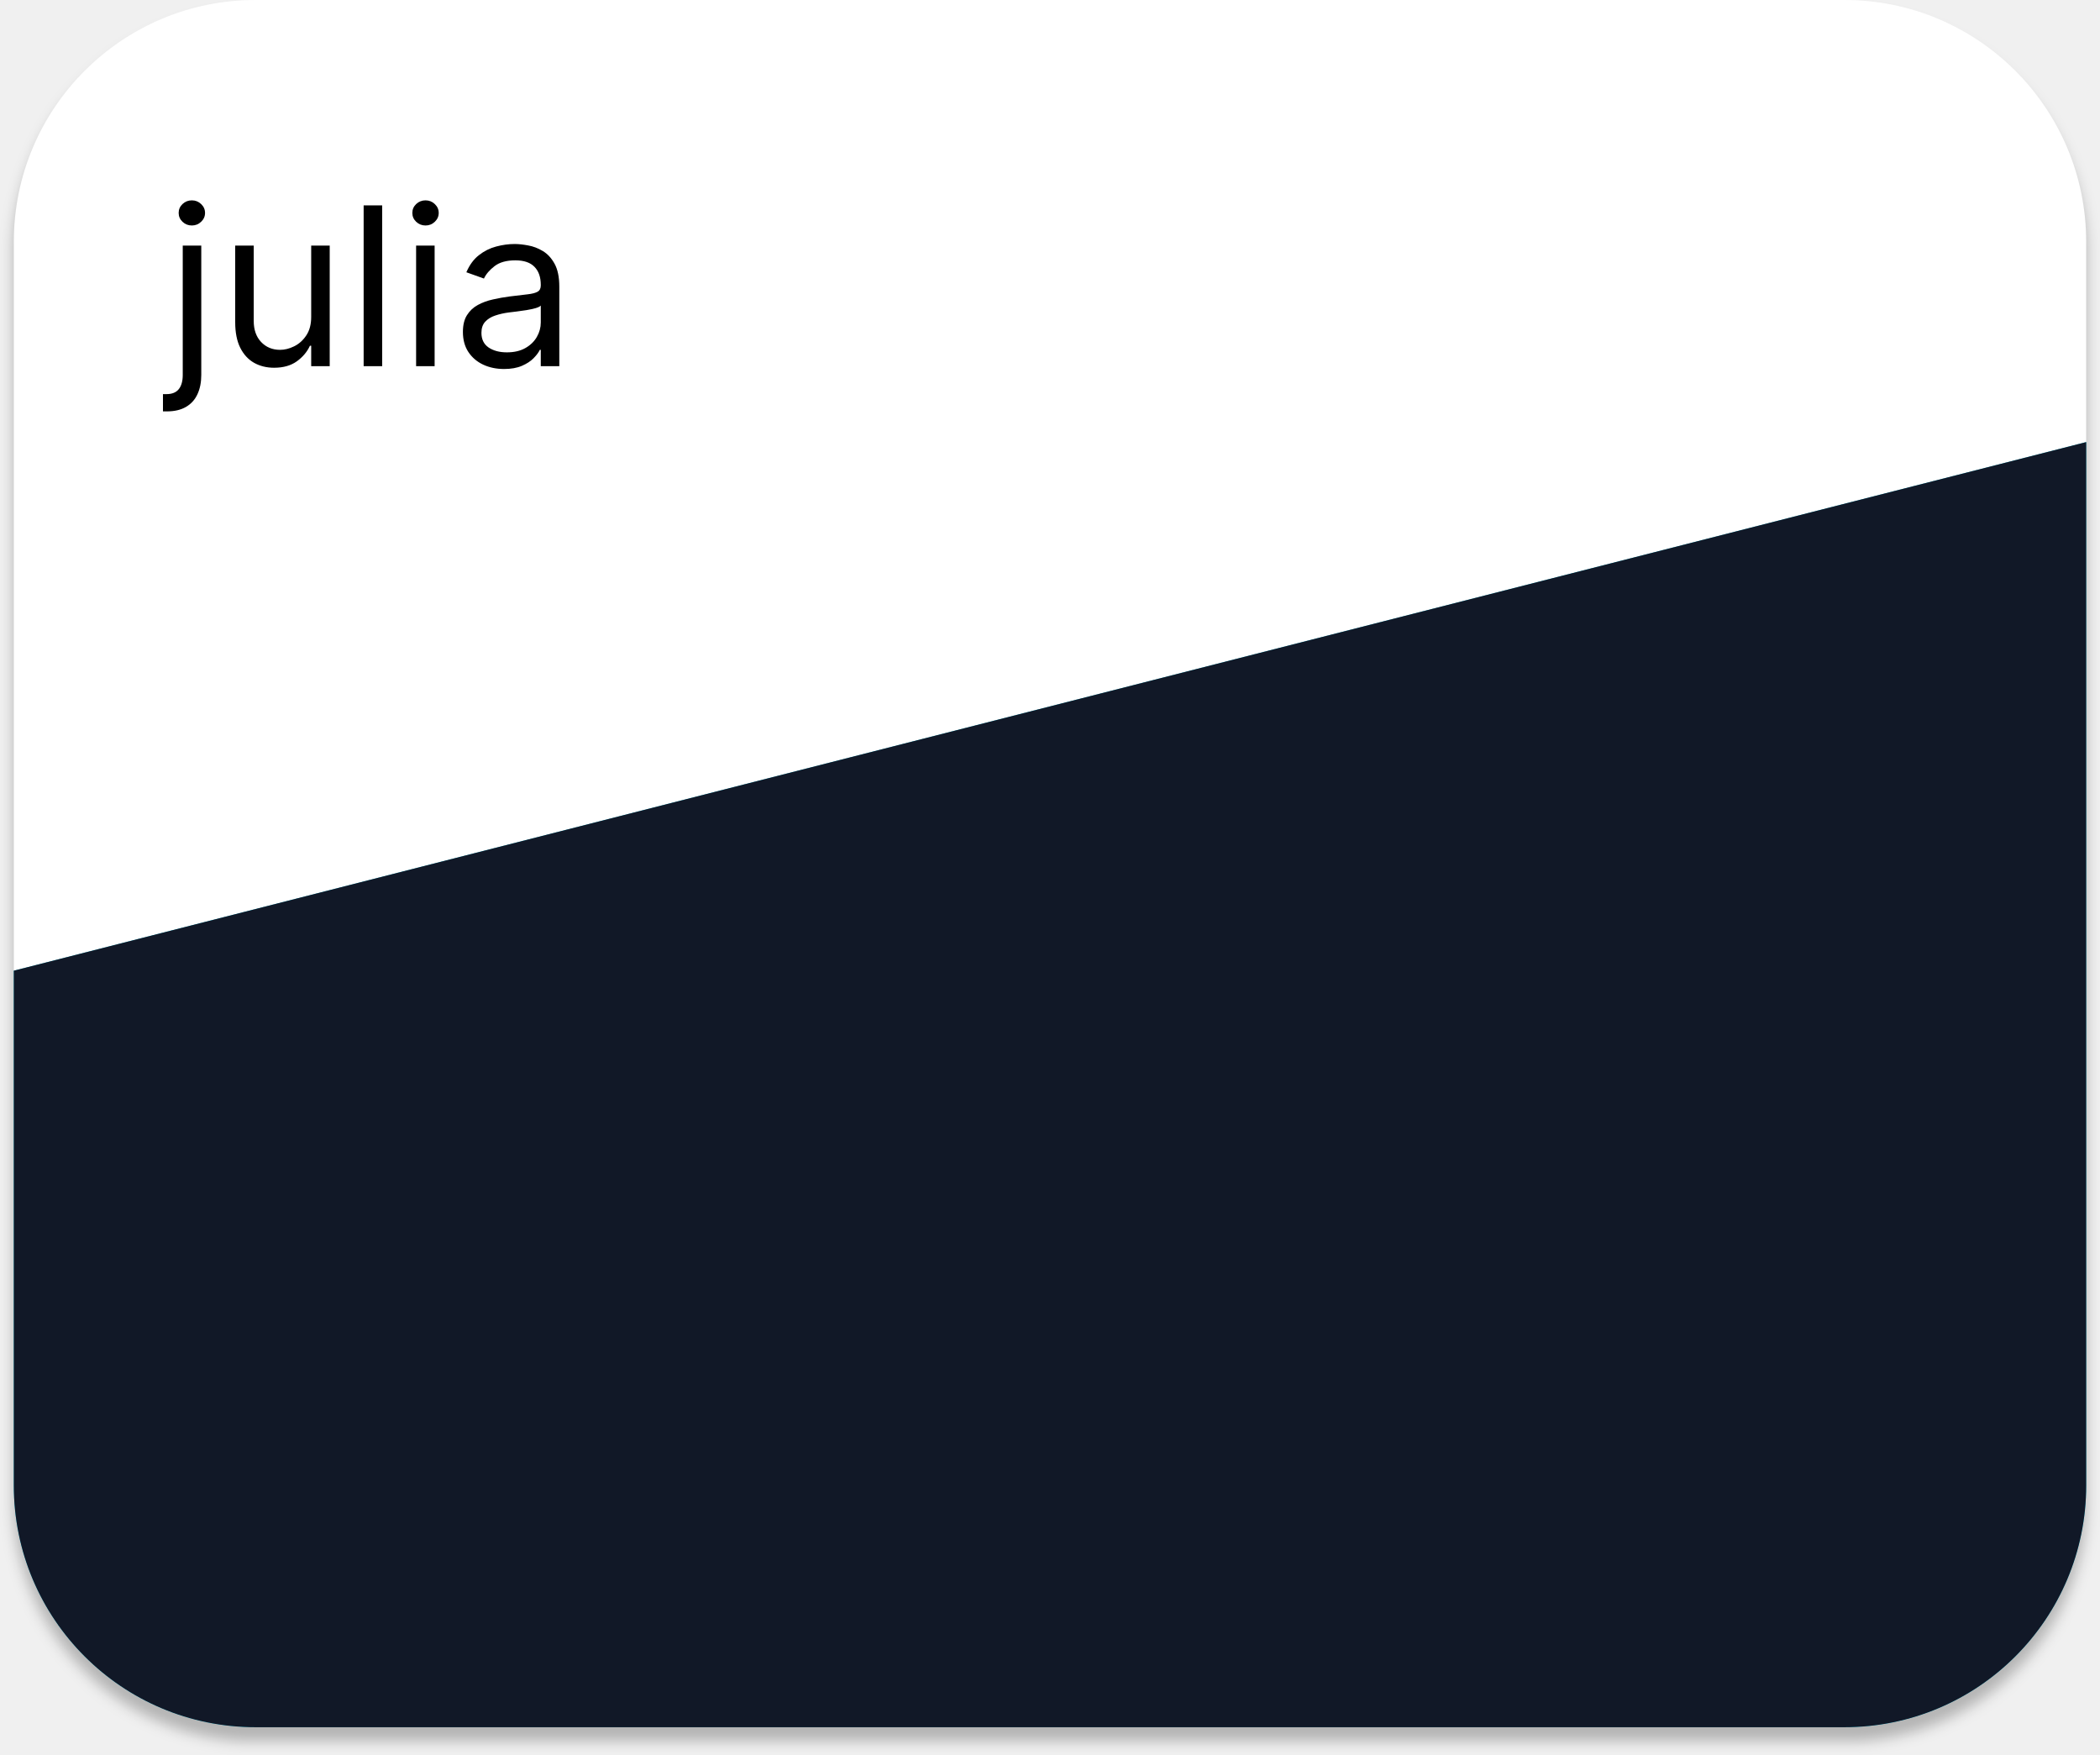
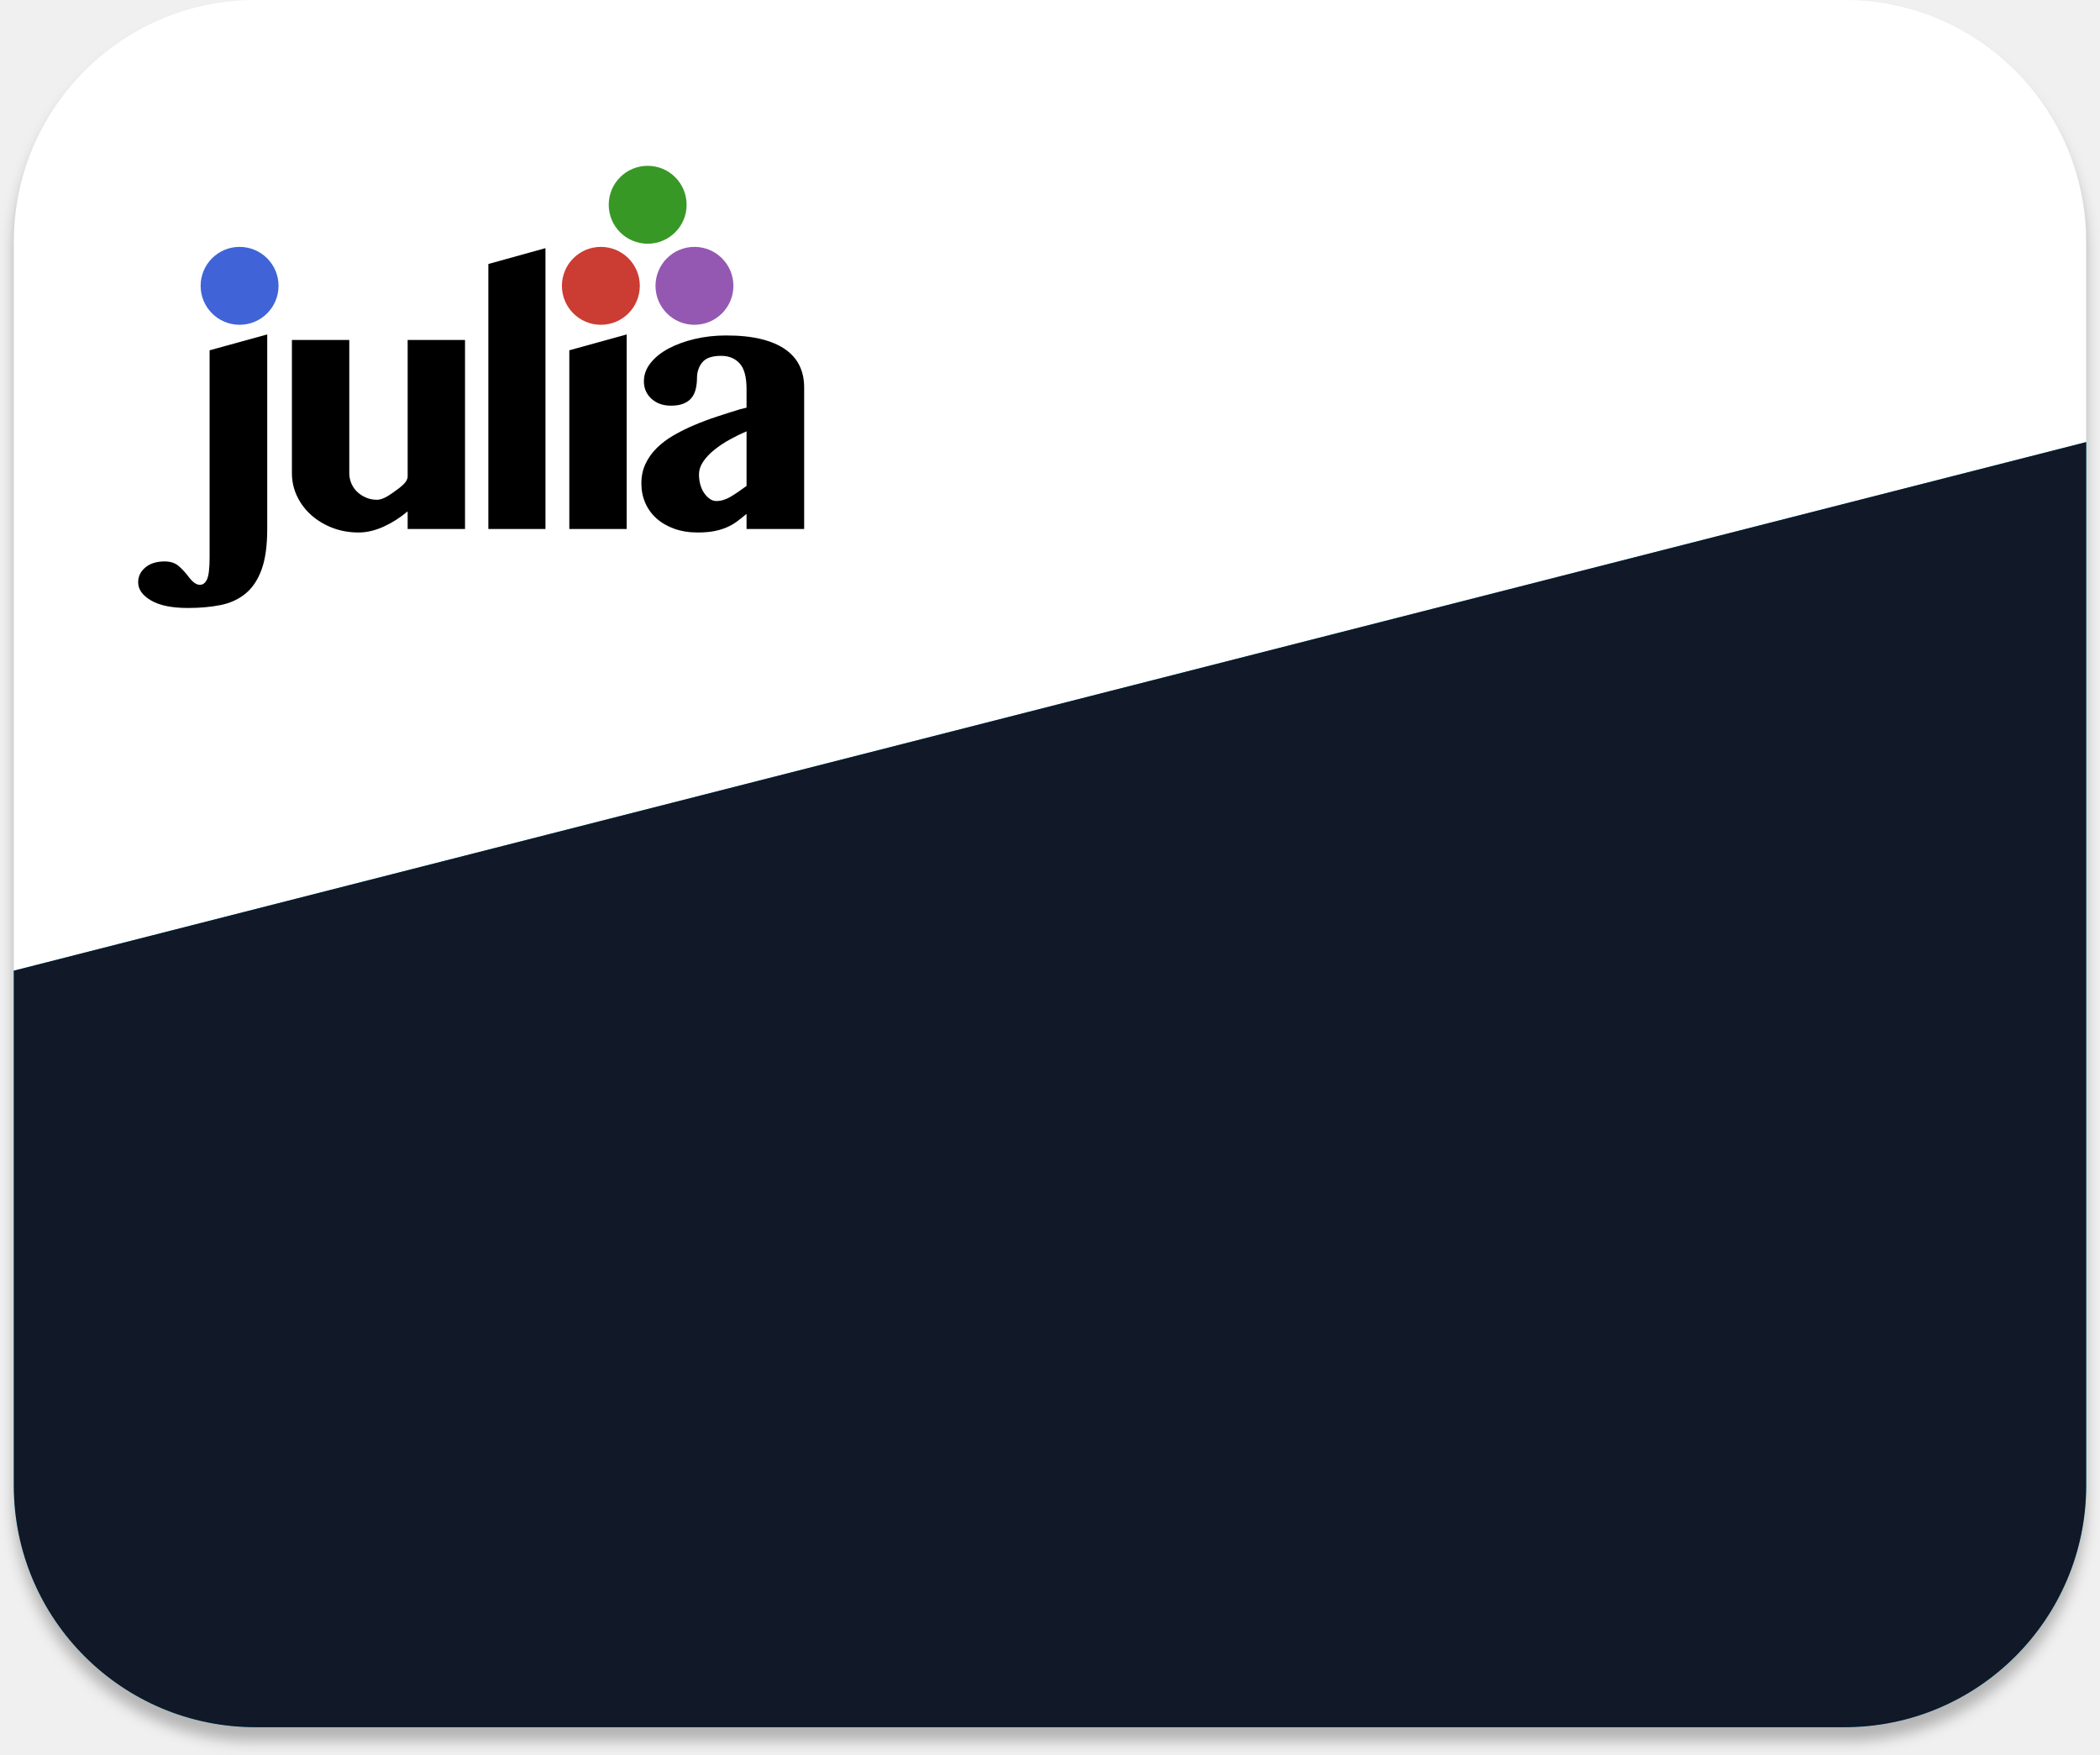
<svg xmlns="http://www.w3.org/2000/svg" width="608" height="508" viewBox="0 0 608 508" fill="none">
-   <g filter="url(#filter0_d_611_147)">
-     <g clip-path="url(#clip0_611_147)">
+   <g filter="url(#filter0_d_513_160)">
+     <g clip-path="url(#clip0_513_160)">
      <rect x="4" width="600" height="500" rx="70" fill="white" />
      <path d="M4 280.997L605 127.723V490C605 495.523 600.523 500 595 500H14C8.477 500 4 495.523 4 490V280.997Z" fill="#06B6D4" />
      <path d="M4 280.998L605 127.724V490C605 495.523 600.523 500 595 500H14C8.477 500 4 495.523 4 490V280.998Z" fill="#111827" />
-       <path d="M52.909 71.091H58.273V108.545C58.273 110.697 57.901 112.561 57.159 114.136C56.432 115.712 55.326 116.932 53.841 117.795C52.371 118.659 50.515 119.091 48.273 119.091C48.091 119.091 47.909 119.091 47.727 119.091C47.545 119.091 47.364 119.091 47.182 119.091V114.091C47.364 114.091 47.53 114.091 47.682 114.091C47.833 114.091 48 114.091 48.182 114.091C49.818 114.091 51.015 113.606 51.773 112.636C52.53 111.682 52.909 110.318 52.909 108.545V71.091ZM55.545 65.273C54.5 65.273 53.599 64.917 52.841 64.204C52.099 63.492 51.727 62.636 51.727 61.636C51.727 60.636 52.099 59.78 52.841 59.068C53.599 58.356 54.5 58 55.545 58C56.591 58 57.485 58.356 58.227 59.068C58.985 59.78 59.364 60.636 59.364 61.636C59.364 62.636 58.985 63.492 58.227 64.204C57.485 64.917 56.591 65.273 55.545 65.273ZM90.097 91.727V71.091H95.46V106H90.097V100.091H89.733C88.915 101.864 87.642 103.371 85.915 104.614C84.188 105.841 82.006 106.455 79.369 106.455C77.188 106.455 75.248 105.977 73.551 105.023C71.854 104.053 70.521 102.598 69.551 100.659C68.581 98.704 68.097 96.242 68.097 93.273V71.091H73.46V92.909C73.46 95.454 74.172 97.485 75.597 99C77.036 100.515 78.869 101.273 81.097 101.273C82.43 101.273 83.786 100.932 85.165 100.25C86.559 99.568 87.725 98.523 88.665 97.114C89.619 95.704 90.097 93.909 90.097 91.727ZM110.648 59.455V106H105.284V59.455H110.648ZM120.472 106V71.091H125.835V106H120.472ZM123.199 65.273C122.153 65.273 121.252 64.917 120.494 64.204C119.752 63.492 119.381 62.636 119.381 61.636C119.381 60.636 119.752 59.78 120.494 59.068C121.252 58.356 122.153 58 123.199 58C124.244 58 125.138 58.356 125.881 59.068C126.638 59.78 127.017 60.636 127.017 61.636C127.017 62.636 126.638 63.492 125.881 64.204C125.138 64.917 124.244 65.273 123.199 65.273ZM145.932 106.818C143.72 106.818 141.712 106.402 139.909 105.568C138.106 104.72 136.674 103.5 135.614 101.909C134.553 100.303 134.023 98.364 134.023 96.091C134.023 94.091 134.417 92.47 135.205 91.227C135.992 89.97 137.045 88.985 138.364 88.273C139.682 87.561 141.136 87.03 142.727 86.682C144.333 86.318 145.947 86.03 147.568 85.818C149.689 85.546 151.409 85.341 152.727 85.204C154.061 85.053 155.03 84.803 155.636 84.454C156.258 84.106 156.568 83.5 156.568 82.636V82.454C156.568 80.212 155.955 78.47 154.727 77.227C153.515 75.985 151.674 75.364 149.205 75.364C146.644 75.364 144.636 75.924 143.182 77.046C141.727 78.167 140.705 79.364 140.114 80.636L135.023 78.818C135.932 76.697 137.144 75.046 138.659 73.864C140.189 72.667 141.856 71.833 143.659 71.364C145.477 70.879 147.265 70.636 149.023 70.636C150.144 70.636 151.432 70.773 152.886 71.046C154.356 71.303 155.773 71.841 157.136 72.659C158.515 73.477 159.659 74.712 160.568 76.364C161.477 78.015 161.932 80.227 161.932 83V106H156.568V101.273H156.295C155.932 102.03 155.326 102.841 154.477 103.705C153.629 104.568 152.5 105.303 151.091 105.909C149.682 106.515 147.962 106.818 145.932 106.818ZM146.75 102C148.871 102 150.659 101.583 152.114 100.75C153.583 99.917 154.689 98.841 155.432 97.523C156.189 96.204 156.568 94.818 156.568 93.364V88.454C156.341 88.727 155.841 88.977 155.068 89.204C154.311 89.417 153.432 89.606 152.432 89.773C151.447 89.924 150.485 90.061 149.545 90.182C148.621 90.288 147.871 90.379 147.295 90.454C145.902 90.636 144.598 90.932 143.386 91.341C142.189 91.735 141.22 92.333 140.477 93.136C139.75 93.924 139.386 95 139.386 96.364C139.386 98.227 140.076 99.636 141.455 100.591C142.848 101.53 144.614 102 146.75 102Z" fill="black" />
+       <path d="M77.368 153.129C77.368 157.984 76.822 161.906 75.729 164.892C74.637 167.88 73.084 170.198 71.067 171.849C69.054 173.5 66.637 174.606 63.82 175.164C61.004 175.721 57.87 176 54.424 176C49.759 176 46.19 175.273 43.715 173.815C41.239 172.358 40 170.611 40 168.569C40 166.87 40.69 165.438 42.074 164.272C43.459 163.107 45.316 162.525 47.647 162.525C49.397 162.525 50.794 162.999 51.836 163.945C52.88 164.892 53.744 165.828 54.424 166.749C55.199 167.769 55.856 168.448 56.389 168.788C56.923 169.128 57.409 169.299 57.847 169.299C58.768 169.299 59.473 168.753 59.959 167.661C60.445 166.568 60.686 164.444 60.686 161.287V101.408L77.368 96.819V153.129ZM101.125 98.42V136.956C101.125 138.025 101.332 139.032 101.745 139.979C102.157 140.925 102.729 141.741 103.456 142.421C104.186 143.1 105.035 143.646 106.006 144.059C106.978 144.472 108.022 144.678 109.14 144.678C110.401 144.678 111.836 143.971 113.583 142.748C116.349 140.81 118.026 139.478 118.026 137.902C118.026 137.525 118.026 98.42 118.026 98.42H134.634V153.129H118.026V148.029C115.841 149.874 113.51 151.354 111.033 152.472C108.556 153.589 106.152 154.148 103.821 154.148C101.103 154.148 98.575 153.698 96.245 152.799C93.913 151.9 91.875 150.674 90.128 149.121C88.378 147.568 87.006 145.746 86.01 143.656C85.015 141.57 84.517 139.334 84.517 136.956V98.42H101.125ZM157.926 153.129H141.391V76.422L157.926 71.833V153.129ZM164.833 101.408L181.442 96.819V153.129H164.833V101.408ZM216.144 124.863C214.541 125.545 212.925 126.333 211.298 127.232C209.672 128.13 208.19 129.115 206.856 130.182C205.519 131.249 204.439 132.392 203.613 133.605C202.788 134.819 202.375 136.082 202.375 137.394C202.375 138.413 202.508 139.397 202.775 140.344C203.042 141.29 203.42 142.103 203.905 142.783C204.391 143.463 204.925 144.009 205.509 144.422C206.09 144.835 206.722 145.041 207.402 145.041C208.761 145.041 210.133 144.628 211.517 143.802C212.902 142.977 214.442 141.935 216.144 140.671V124.863ZM232.823 153.129H216.144V148.756C215.22 149.534 214.322 150.252 213.448 150.906C212.575 151.561 211.59 152.132 210.498 152.618C209.406 153.104 208.18 153.479 206.818 153.748C205.459 154.015 203.855 154.148 202.012 154.148C199.485 154.148 197.215 153.783 195.201 153.056C193.185 152.326 191.473 151.331 190.066 150.068C188.656 148.807 187.576 147.311 186.824 145.587C186.071 143.865 185.693 141.983 185.693 139.944C185.693 137.854 186.094 135.961 186.897 134.26C187.697 132.561 188.79 131.033 190.174 129.671C191.559 128.312 193.172 127.098 195.017 126.028C196.862 124.961 198.843 123.977 200.955 123.078C203.067 122.18 205.265 121.357 207.548 120.604C209.828 119.851 212.089 119.134 214.322 118.454L216.144 118.016V112.627C216.144 109.13 215.475 106.654 214.14 105.196C212.804 103.739 211.019 103.011 208.786 103.011C206.163 103.011 204.341 103.643 203.321 104.904C202.302 106.168 201.791 107.696 201.791 109.493C201.791 110.512 201.683 111.509 201.464 112.481C201.247 113.453 200.87 114.301 200.336 115.031C199.802 115.758 199.037 116.342 198.04 116.778C197.046 117.216 195.795 117.435 194.29 117.435C191.959 117.435 190.066 116.765 188.608 115.431C187.151 114.094 186.423 112.408 186.423 110.366C186.423 108.473 187.065 106.714 188.352 105.088C189.64 103.459 191.375 102.062 193.562 100.899C195.747 99.731 198.272 98.81 201.137 98.13C204.001 97.451 207.037 97.111 210.241 97.111C214.176 97.111 217.564 97.463 220.406 98.165C223.245 98.87 225.589 99.877 227.434 101.189C229.279 102.5 230.638 104.078 231.512 105.924C232.388 107.769 232.823 109.835 232.823 112.116V153.129Z" fill="black" />
+       <path d="M185.243 82.745C185.243 88.975 180.193 94.022 173.966 94.022C167.735 94.022 162.688 88.975 162.688 82.745C162.688 76.517 167.735 71.468 173.966 71.468C180.193 71.468 185.243 76.517 185.243 82.745Z" fill="#CB3C33" />
+       <path d="M80.643 82.745C80.643 88.975 75.594 94.022 69.366 94.022C63.138 94.022 58.089 88.975 58.089 82.745C58.089 76.517 63.138 71.468 69.366 71.468C75.594 71.468 80.643 76.517 80.643 82.745Z" fill="#4063D8" />
+       <path d="M212.338 82.745C212.338 88.975 207.289 94.022 201.061 94.022C194.834 94.022 189.784 88.975 189.784 82.745C189.784 76.517 194.834 71.468 201.061 71.468C207.289 71.468 212.338 76.517 212.338 82.745Z" fill="#9558B2" />
+       <path d="M198.793 59.277C198.793 65.505 193.744 70.554 187.516 70.554C181.286 70.554 176.239 65.505 176.239 59.277C176.239 53.05 181.286 48 187.516 48C193.744 48 198.793 53.05 198.793 59.277Z" fill="#389826" />
    </g>
  </g>
  <defs>
-     <filter id="filter0_d_611_147" x="0" y="0" width="608" height="508" filterUnits="userSpaceOnUse" color-interpolation-filters="sRGB">
+     <filter id="filter0_d_513_160" x="0" y="0" width="608" height="508" filterUnits="userSpaceOnUse" color-interpolation-filters="sRGB">
      <feFlood flood-opacity="0" result="BackgroundImageFix" />
      <feColorMatrix in="SourceAlpha" type="matrix" values="0 0 0 0 0 0 0 0 0 0 0 0 0 0 0 0 0 0 127 0" result="hardAlpha" />
      <feOffset dy="4" />
      <feGaussianBlur stdDeviation="2" />
      <feColorMatrix type="matrix" values="0 0 0 0 0 0 0 0 0 0 0 0 0 0 0 0 0 0 0.25 0" />
-       <feBlend mode="normal" in2="BackgroundImageFix" result="effect1_dropShadow_611_147" />
-       <feBlend mode="normal" in="SourceGraphic" in2="effect1_dropShadow_611_147" result="shape" />
+       <feBlend mode="normal" in2="BackgroundImageFix" result="effect1_dropShadow_513_160" />
+       <feBlend mode="normal" in="SourceGraphic" in2="effect1_dropShadow_513_160" result="shape" />
    </filter>
-     <clipPath id="clip0_611_147">
+     <clipPath id="clip0_513_160">
      <rect x="4" width="600" height="500" rx="70" fill="white" />
    </clipPath>
  </defs>
</svg>
